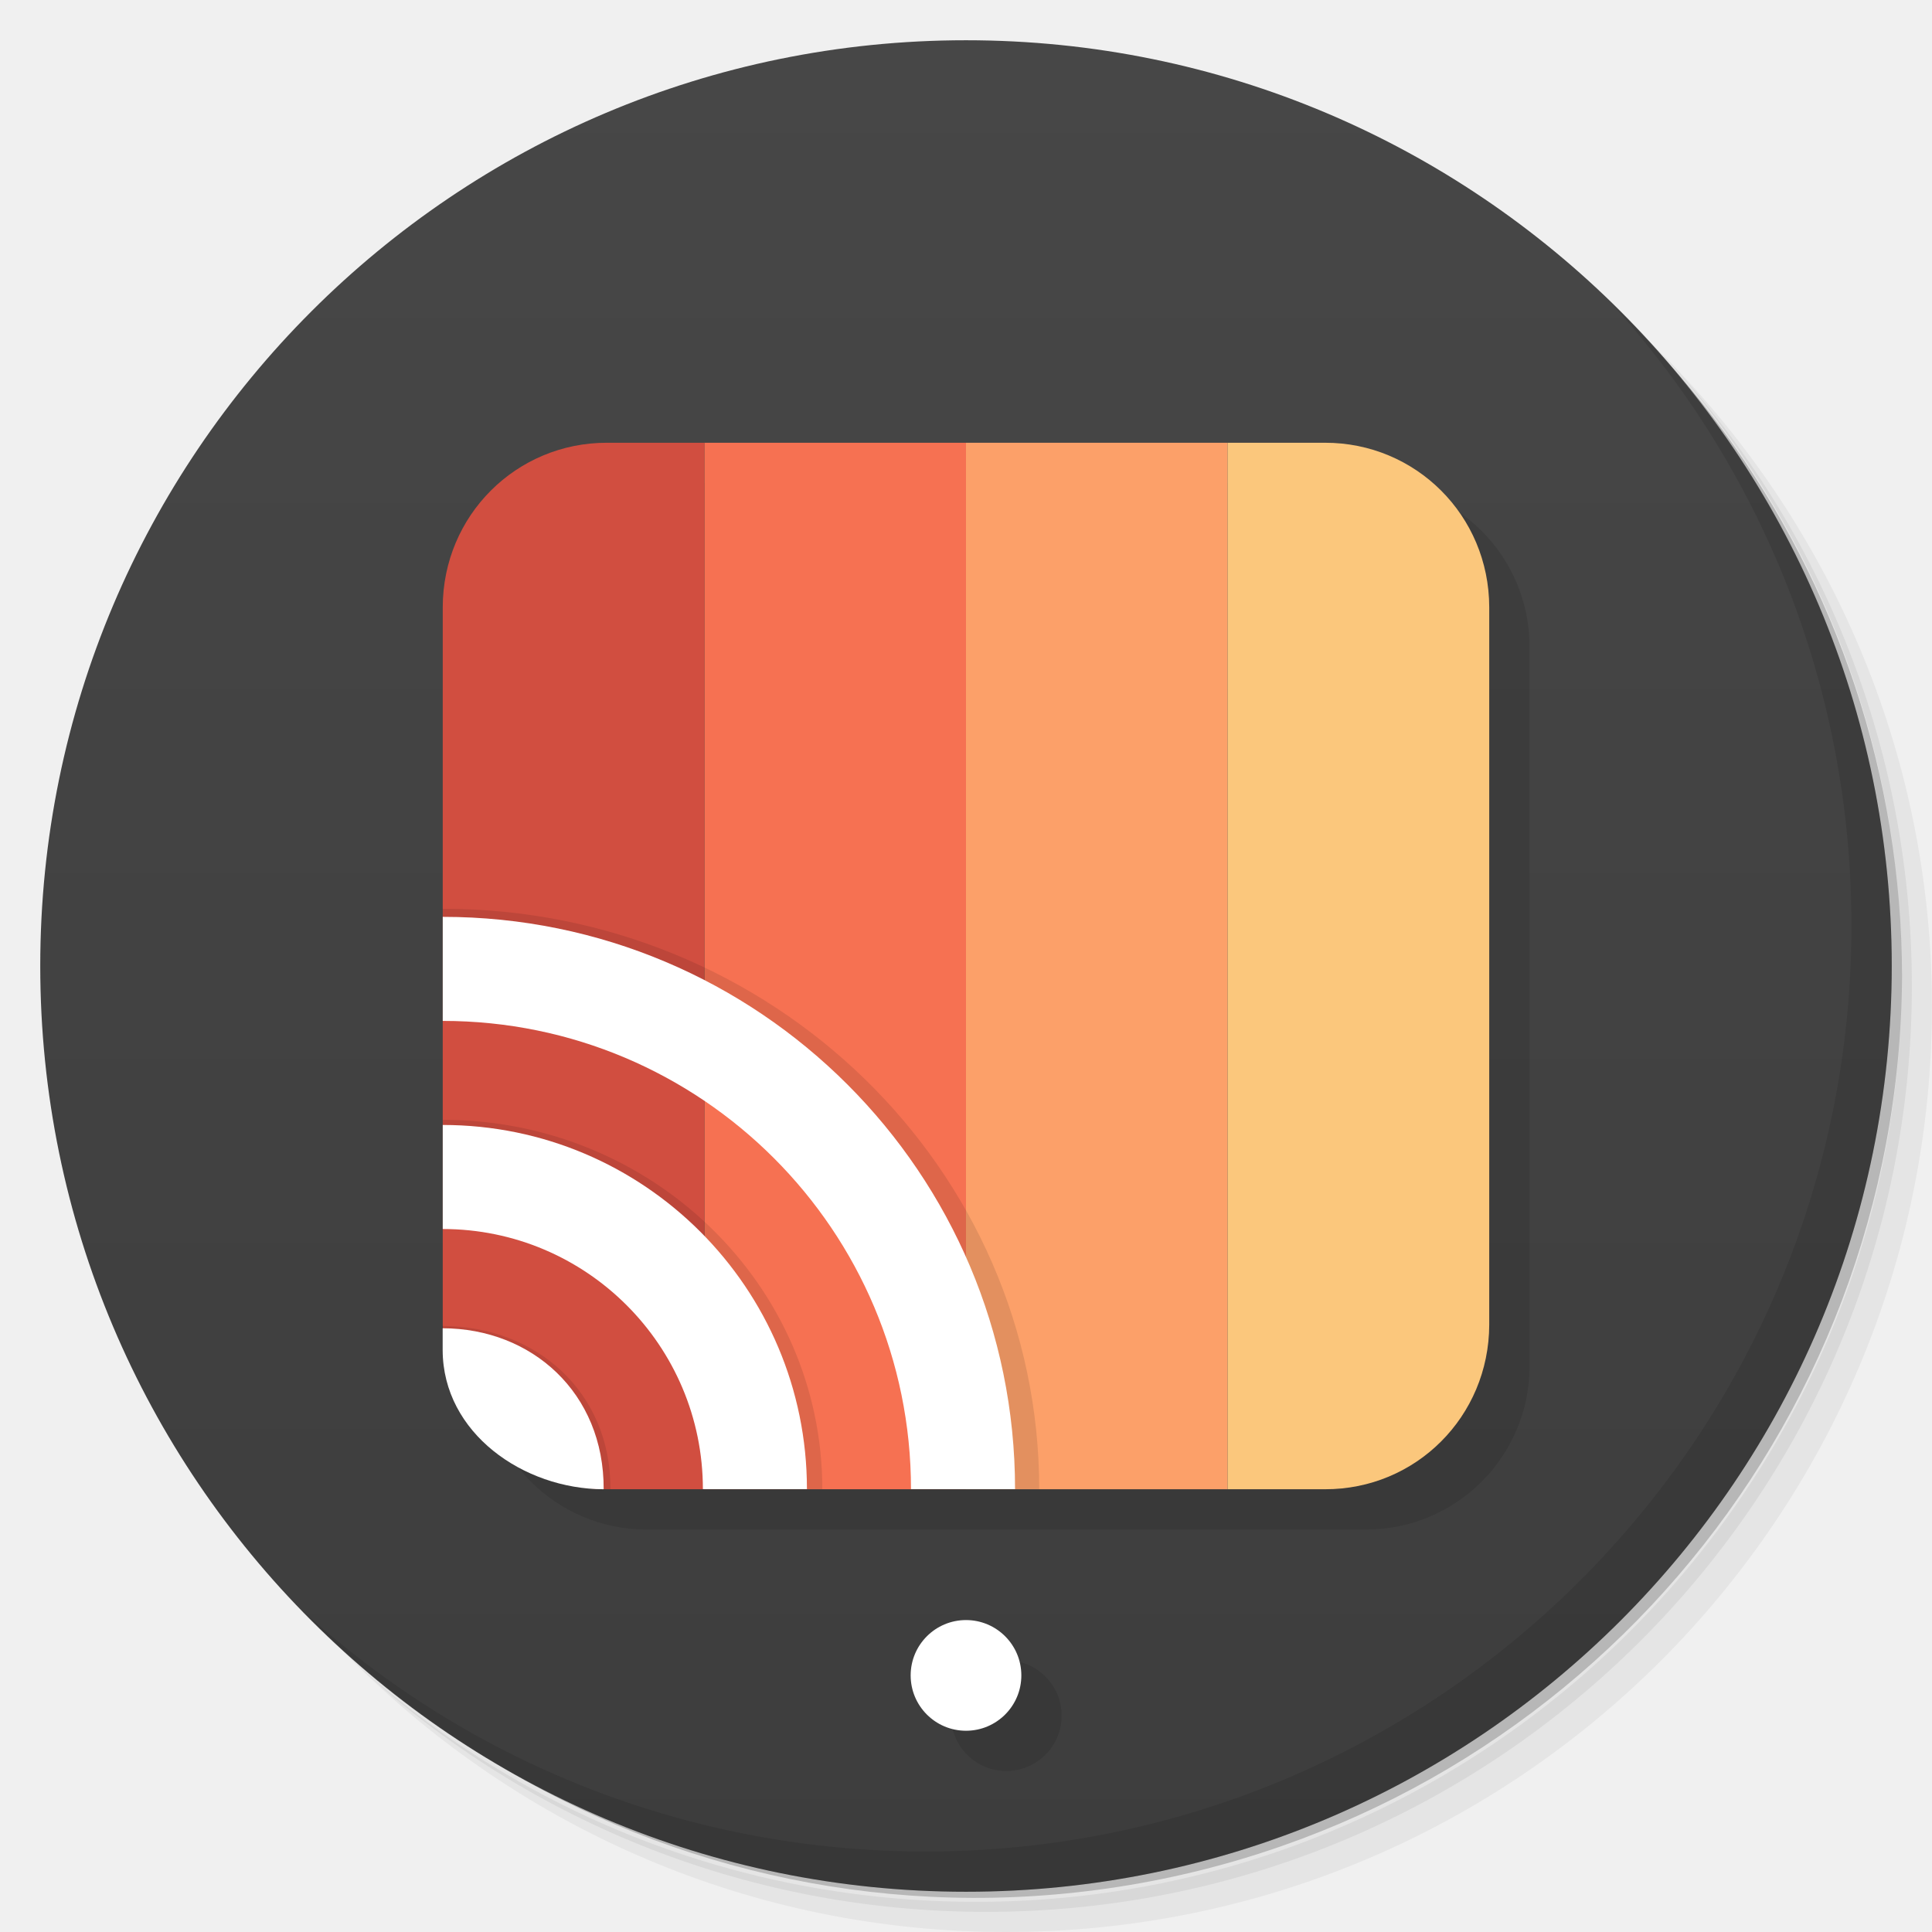
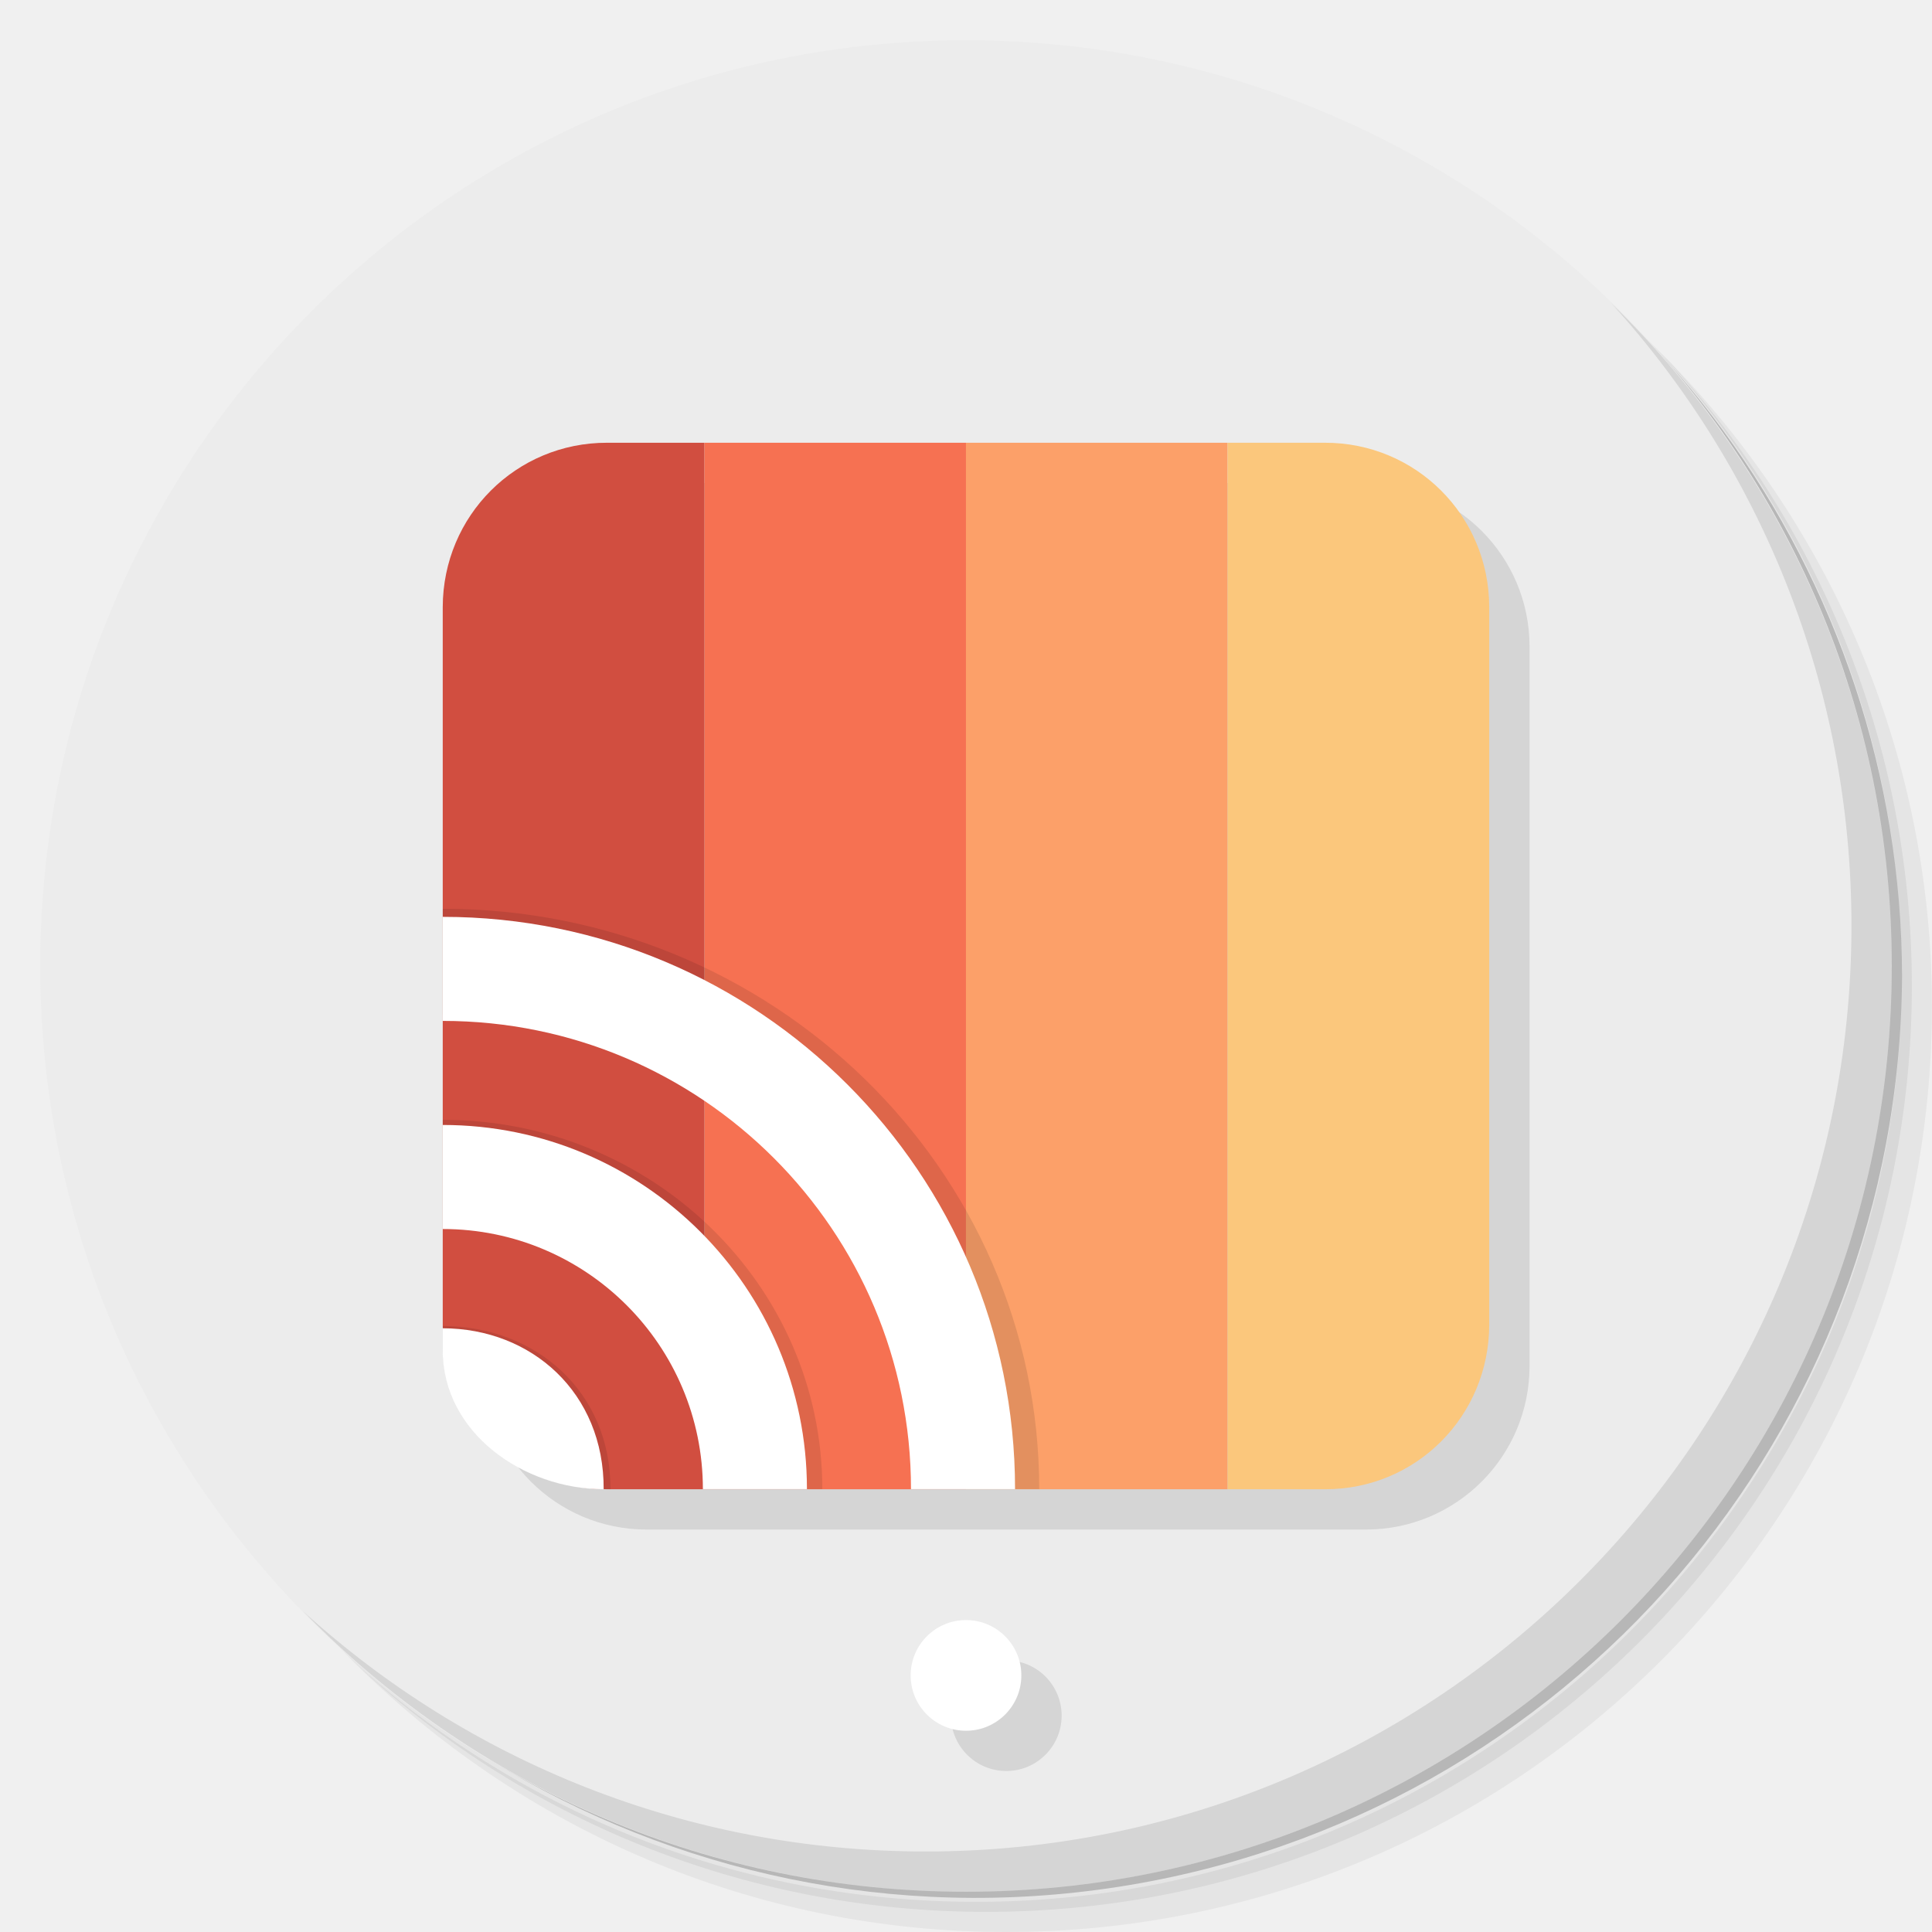
- <svg xmlns="http://www.w3.org/2000/svg" viewBox="0 0 48 48">
-   <defs>
+ <svg xmlns="http://www.w3.org/2000/svg" viewBox="0 0 48 48" version="1.1" id="svg65">
+   <defs id="defs7">
    <linearGradient id="linearGradient3764" x1="1" x2="47" gradientUnits="userSpaceOnUse" gradientTransform="matrix(0,-1,1,0,-1.5e-6,48)">
-       <stop style="stop-color:#3d3d3d;stop-opacity:1" />
-       <stop offset="1" style="stop-color:#474747;stop-opacity:1" />
+       <stop style="stop-color:#3d3d3d;stop-opacity:1" id="stop2" />
+       <stop offset="1" style="stop-color:#474747;stop-opacity:1" id="stop4" />
    </linearGradient>
  </defs>
-   <g>
-     <path d="m 36.31 5 c 5.859 4.062 9.688 10.831 9.688 18.5 c 0 12.426 -10.07 22.5 -22.5 22.5 c -7.669 0 -14.438 -3.828 -18.5 -9.688 c 1.037 1.822 2.306 3.499 3.781 4.969 c 4.085 3.712 9.514 5.969 15.469 5.969 c 12.703 0 23 -10.298 23 -23 c 0 -5.954 -2.256 -11.384 -5.969 -15.469 c -1.469 -1.475 -3.147 -2.744 -4.969 -3.781 z m 4.969 3.781 c 3.854 4.113 6.219 9.637 6.219 15.719 c 0 12.703 -10.297 23 -23 23 c -6.081 0 -11.606 -2.364 -15.719 -6.219 c 4.16 4.144 9.883 6.719 16.219 6.719 c 12.703 0 23 -10.298 23 -23 c 0 -6.335 -2.575 -12.06 -6.719 -16.219 z" style="opacity:0.05" />
-     <path d="m 41.28 8.781 c 3.712 4.085 5.969 9.514 5.969 15.469 c 0 12.703 -10.297 23 -23 23 c -5.954 0 -11.384 -2.256 -15.469 -5.969 c 4.113 3.854 9.637 6.219 15.719 6.219 c 12.703 0 23 -10.298 23 -23 c 0 -6.081 -2.364 -11.606 -6.219 -15.719 z" style="opacity:0.1" />
-     <path d="m 31.25 2.375 c 8.615 3.154 14.75 11.417 14.75 21.13 c 0 12.426 -10.07 22.5 -22.5 22.5 c -9.708 0 -17.971 -6.135 -21.12 -14.75 a 23 23 0 0 0 44.875 -7 a 23 23 0 0 0 -16 -21.875 z" style="opacity:0.2" />
+   <g id="g15">
+     <path d="m 36.31 5 c 5.859 4.062 9.688 10.831 9.688 18.5 c 0 12.426 -10.07 22.5 -22.5 22.5 c -7.669 0 -14.438 -3.828 -18.5 -9.688 c 1.037 1.822 2.306 3.499 3.781 4.969 c 4.085 3.712 9.514 5.969 15.469 5.969 c 12.703 0 23 -10.298 23 -23 c 0 -5.954 -2.256 -11.384 -5.969 -15.469 c -1.469 -1.475 -3.147 -2.744 -4.969 -3.781 z m 4.969 3.781 c 3.854 4.113 6.219 9.637 6.219 15.719 c 0 12.703 -10.297 23 -23 23 c -6.081 0 -11.606 -2.364 -15.719 -6.219 c 4.16 4.144 9.883 6.719 16.219 6.719 c 12.703 0 23 -10.298 23 -23 c 0 -6.335 -2.575 -12.06 -6.719 -16.219 z" style="opacity:0.05" id="path9" />
+     <path d="m 41.28 8.781 c 3.712 4.085 5.969 9.514 5.969 15.469 c 0 12.703 -10.297 23 -23 23 c -5.954 0 -11.384 -2.256 -15.469 -5.969 c 4.113 3.854 9.637 6.219 15.719 6.219 c 12.703 0 23 -10.298 23 -23 c 0 -6.081 -2.364 -11.606 -6.219 -15.719 z" style="opacity:0.1" id="path11" />
+     <path d="m 31.25 2.375 c 8.615 3.154 14.75 11.417 14.75 21.13 c 0 12.426 -10.07 22.5 -22.5 22.5 c -9.708 0 -17.971 -6.135 -21.12 -14.75 a 23 23 0 0 0 44.875 -7 a 23 23 0 0 0 -16 -21.875 z" style="opacity:0.2" id="path13" />
  </g>
-   <g>
-     <path d="m 24 1 c 12.703 0 23 10.297 23 23 c 0 12.703 -10.297 23 -23 23 -12.703 0 -23 -10.297 -23 -23 0 -12.703 10.297 -23 23 -23 z" style="fill:url(#linearGradient3764);fill-opacity:1" />
+   <g id="g19" style="fill:#ececec">
+     <path d="m 24 1 c 12.703 0 23 10.297 23 23 c 0 12.703 -10.297 23 -23 23 -12.703 0 -23 -10.297 -23 -23 0 -12.703 10.297 -23 23 -23 z" style="fill:#ececec;fill-opacity:1" id="path17" />
  </g>
-   <g>
-     <path d="m 40.03 7.531 c 3.712 4.084 5.969 9.514 5.969 15.469 0 12.703 -10.297 23 -23 23 c -5.954 0 -11.384 -2.256 -15.469 -5.969 4.178 4.291 10.01 6.969 16.469 6.969 c 12.703 0 23 -10.298 23 -23 0 -6.462 -2.677 -12.291 -6.969 -16.469 z" style="opacity:0.1" />
+   <g id="g23">
+     <path d="m 40.03 7.531 c 3.712 4.084 5.969 9.514 5.969 15.469 0 12.703 -10.297 23 -23 23 c -5.954 0 -11.384 -2.256 -15.469 -5.969 4.178 4.291 10.01 6.969 16.469 6.969 c 12.703 0 23 -10.298 23 -23 0 -6.462 -2.677 -12.291 -6.969 -16.469 z" style="opacity:0.1" id="path21" />
  </g>
-   <path d="M 16.063,12 C 13.819,12 12,13.819 12,16.063 l 0,17.875 c 0,2.244 1.819,4.063 4.063,4.063 l 17.875,0 c 2.244,0 4.063,-1.819 4.063,-4.063 l 0,-17.875 C 38.001,13.819 36.182,12 33.938,12 l -17.875,0 z m 8.938,29.25 A 1.375,1.375 0 0 0 23.626,42.625 1.375,1.375 0 0 0 25.001,44 1.375,1.375 0 0 0 26.376,42.625 1.375,1.375 0 0 0 25.001,41.25 Z" style="fill:#000;opacity:0.1;fill-opacity:1" />
-   <g>
-     <g>
-       <g transform="matrix(0.65,0,0,0.6499987,11,5.80004)" style="stroke:none">
-         <g transform="translate(1.150547,-7.1355899e-8)">
-           <path d="m 8.849 8 10 0 0 40 -10 0 z" style="stroke-dasharray:none;stroke-opacity:1;fill:#f67152;opacity:1;stroke-miterlimit:4;fill-opacity:1;fill-rule:nonzero;stroke-width:1" />
-           <path d="m 8.849 8 0 40 -3.715 0 c -3.481 0.011 -6.274 -2.782 -6.285 -6.285 l 0 -27.43 c 0.007 -3.506 2.811 -6.292 6.285 -6.285 z" style="stroke-dasharray:none;stroke-opacity:1;fill:#d14e40;opacity:1;stroke-miterlimit:4;fill-opacity:1;fill-rule:nonzero;stroke-width:1" />
-           <path d="m 18.849 8 10 0 0 40 -10 0 z" style="stroke-dasharray:none;stroke-opacity:1;fill:#fca069;opacity:1;stroke-miterlimit:4;fill-opacity:1;fill-rule:nonzero;stroke-width:1" />
-           <path d="m 28.849 8 0 40 3.715 0 c 3.481 0.011 6.274 -2.782 6.285 -6.285 l 0 -27.43 c -0.007 -3.506 -2.811 -6.292 -6.285 -6.285 z" style="stroke-dasharray:none;stroke-opacity:1;fill:#fbc77c;opacity:1;stroke-miterlimit:4;fill-opacity:1;fill-rule:nonzero;stroke-width:1" />
+   <path d="M 16.063,12 C 13.819,12 12,13.819 12,16.063 l 0,17.875 c 0,2.244 1.819,4.063 4.063,4.063 l 17.875,0 c 2.244,0 4.063,-1.819 4.063,-4.063 l 0,-17.875 C 38.001,13.819 36.182,12 33.938,12 l -17.875,0 z m 8.938,29.25 A 1.375,1.375 0 0 0 23.626,42.625 1.375,1.375 0 0 0 25.001,44 1.375,1.375 0 0 0 26.376,42.625 1.375,1.375 0 0 0 25.001,41.25 Z" style="fill:#000;opacity:0.1;fill-opacity:1" id="path25" />
+   <g id="g63">
+     <g id="g59">
+       <g transform="matrix(0.65,0,0,0.6499987,11,5.80004)" style="stroke:none" id="g37">
+         <g transform="translate(1.150547,-7.1355899e-8)" id="g35">
+           <path d="m 8.849 8 10 0 0 40 -10 0 z" style="stroke-dasharray:none;stroke-opacity:1;fill:#f67152;opacity:1;stroke-miterlimit:4;fill-opacity:1;fill-rule:nonzero;stroke-width:1" id="path27" />
+           <path d="m 8.849 8 0 40 -3.715 0 c -3.481 0.011 -6.274 -2.782 -6.285 -6.285 l 0 -27.43 c 0.007 -3.506 2.811 -6.292 6.285 -6.285 z" style="stroke-dasharray:none;stroke-opacity:1;fill:#d14e40;opacity:1;stroke-miterlimit:4;fill-opacity:1;fill-rule:nonzero;stroke-width:1" id="path29" />
+           <path d="m 18.849 8 10 0 0 40 -10 0 z" style="stroke-dasharray:none;stroke-opacity:1;fill:#fca069;opacity:1;stroke-miterlimit:4;fill-opacity:1;fill-rule:nonzero;stroke-width:1" id="path31" />
+           <path d="m 28.849 8 0 40 3.715 0 c 3.481 0.011 6.274 -2.782 6.285 -6.285 l 0 -27.43 c -0.007 -3.506 -2.811 -6.292 -6.285 -6.285 z" style="stroke-dasharray:none;stroke-opacity:1;fill:#fbc77c;opacity:1;stroke-miterlimit:4;fill-opacity:1;fill-rule:nonzero;stroke-width:1" id="path33" />
        </g>
      </g>
-       <g transform="matrix(3.692916,0,0,3.593236,-0.4644541,1.506816)" style="fill:#000;opacity:0.1;fill-opacity:1;stroke:none">
-         <path d="m 5 48 c -3.064 -0.007 -6.145 -2.536 -6.154 -6.285 l 0 -0.987 c 3.4 0.007 6.17 2.909 6.154 7.273 z" transform="matrix(0.1834445,0,0,0.1552219,3.315506,2.427121)" style="stroke-dasharray:none;stroke-opacity:1;opacity:1;stroke-miterlimit:4;fill-rule:nonzero;stroke-width:1" />
-         <g transform="matrix(0.2437477,0,0,0.2437477,0.2819731,1.035413)">
-           <path transform="matrix(0,-0.7483179,0.7483179,0,5.846567,76.42122)" d="m 75.65 7.661 -4 0 c 0 9.94 -8.06 18 -18 18 l 0 4 c 12.15 0 22 -9.85 22 -22 z" style="fill-rule:nonzero" />
-           <path transform="matrix(0,-0.7483179,0.7483179,0,5.846567,76.42122)" d="m 67.65 7.661 -4 0 c 0 5.52 -4.48 10 -10 10 l 0 4 c 7.73 0 14 -6.27 14 -14 z" style="fill-rule:nonzero" />
+       <g transform="matrix(3.692916,0,0,3.593236,-0.4644541,1.506816)" style="fill:#000;opacity:0.1;fill-opacity:1;stroke:none" id="g47">
+         <path d="m 5 48 c -3.064 -0.007 -6.145 -2.536 -6.154 -6.285 l 0 -0.987 c 3.4 0.007 6.17 2.909 6.154 7.273 z" transform="matrix(0.1834445,0,0,0.1552219,3.315506,2.427121)" style="stroke-dasharray:none;stroke-opacity:1;opacity:1;stroke-miterlimit:4;fill-rule:nonzero;stroke-width:1" id="path39" />
+         <g transform="matrix(0.2437477,0,0,0.2437477,0.2819731,1.035413)" id="g45">
+           <path transform="matrix(0,-0.7483179,0.7483179,0,5.846567,76.42122)" d="m 75.65 7.661 -4 0 c 0 9.94 -8.06 18 -18 18 l 0 4 c 12.15 0 22 -9.85 22 -22 z" style="fill-rule:nonzero" id="path41" />
+           <path transform="matrix(0,-0.7483179,0.7483179,0,5.846567,76.42122)" d="m 67.65 7.661 -4 0 c 0 5.52 -4.48 10 -10 10 l 0 4 c 7.73 0 14 -6.27 14 -14 z" style="fill-rule:nonzero" id="path43" />
        </g>
      </g>
-       <g transform="matrix(3.543307,0,0,3.543307,-1.0276391e-7,2)">
-         <path d="m 5 48 c -3.064 -0.007 -6.145 -2.536 -6.154 -6.285 l 0 -0.987 c 3.4 0.007 6.17 2.909 6.154 7.273 z" transform="matrix(0.1834445,0,0,0.1552219,3.315506,2.427121)" style="fill:#fff;opacity:1;fill-opacity:1;stroke:none;fill-rule:nonzero" />
-         <g transform="matrix(0.2437477,0,0,0.2437477,0.2819731,1.035413)">
-           <path transform="matrix(0,-0.7483179,0.7483179,0,5.846567,76.42122)" d="m 75.65 7.661 -4 0 c 0 9.94 -8.06 18 -18 18 l 0 4 c 12.15 0 22 -9.85 22 -22 z" style="fill:#fff;fill-opacity:1;stroke:none;fill-rule:nonzero" />
-           <path transform="matrix(0,-0.7483179,0.7483179,0,5.846567,76.42122)" d="m 67.65 7.661 -4 0 c 0 5.52 -4.48 10 -10 10 l 0 4 c 7.73 0 14 -6.27 14 -14 z" style="fill:#fff;fill-opacity:1;stroke:none;fill-rule:nonzero" />
+       <g transform="matrix(3.543307,0,0,3.543307,-1.0276391e-7,2)" id="g57">
+         <path d="m 5 48 c -3.064 -0.007 -6.145 -2.536 -6.154 -6.285 l 0 -0.987 c 3.4 0.007 6.17 2.909 6.154 7.273 z" transform="matrix(0.1834445,0,0,0.1552219,3.315506,2.427121)" style="fill:#fff;opacity:1;fill-opacity:1;stroke:none;fill-rule:nonzero" id="path49" />
+         <g transform="matrix(0.2437477,0,0,0.2437477,0.2819731,1.035413)" id="g55">
+           <path transform="matrix(0,-0.7483179,0.7483179,0,5.846567,76.42122)" d="m 75.65 7.661 -4 0 c 0 9.94 -8.06 18 -18 18 l 0 4 c 12.15 0 22 -9.85 22 -22 z" style="fill:#fff;fill-opacity:1;stroke:none;fill-rule:nonzero" id="path51" />
+           <path transform="matrix(0,-0.7483179,0.7483179,0,5.846567,76.42122)" d="m 67.65 7.661 -4 0 c 0 5.52 -4.48 10 -10 10 l 0 4 c 7.73 0 14 -6.27 14 -14 z" style="fill:#fff;fill-opacity:1;stroke:none;fill-rule:nonzero" id="path53" />
        </g>
      </g>
    </g>
-     <circle r="1.375" cy="41.625" cx="24" style="fill:#fff;opacity:1;fill-opacity:1;stroke:none;fill-rule:evenodd" />
+     <circle r="1.375" cy="41.625" cx="24" style="fill:#fff;opacity:1;fill-opacity:1;stroke:none;fill-rule:evenodd" id="circle61" />
  </g>
</svg>
